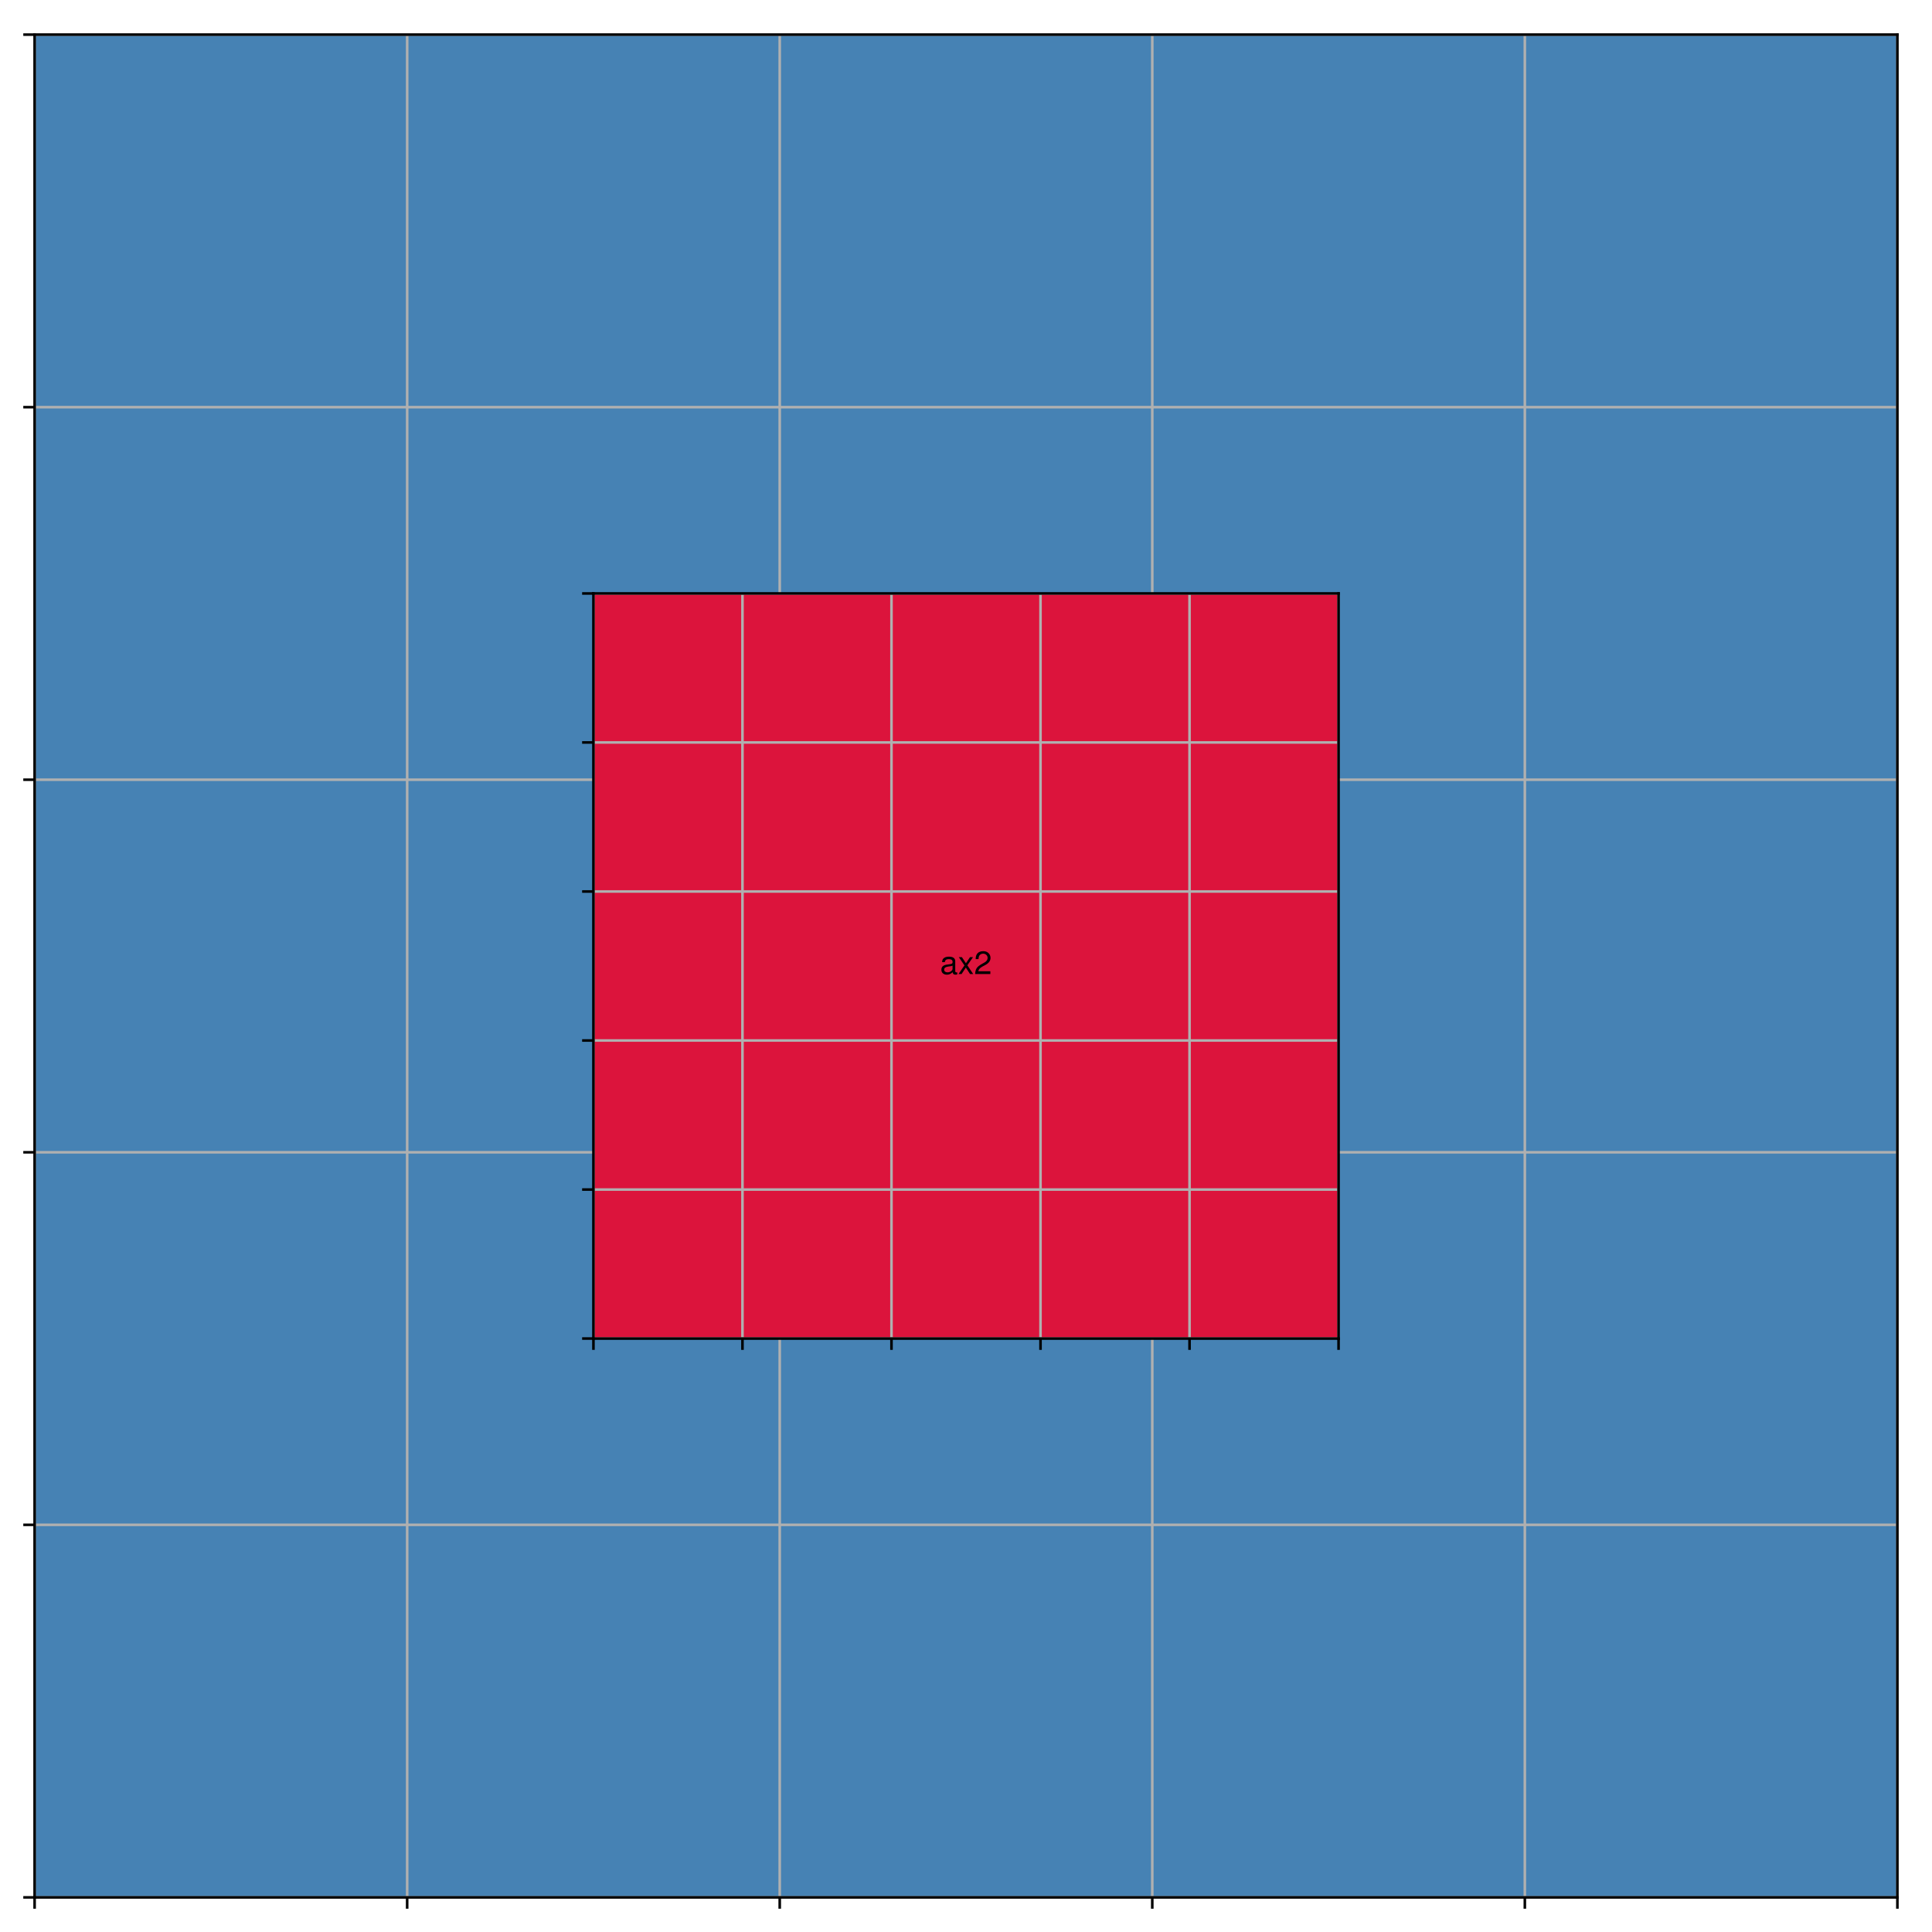
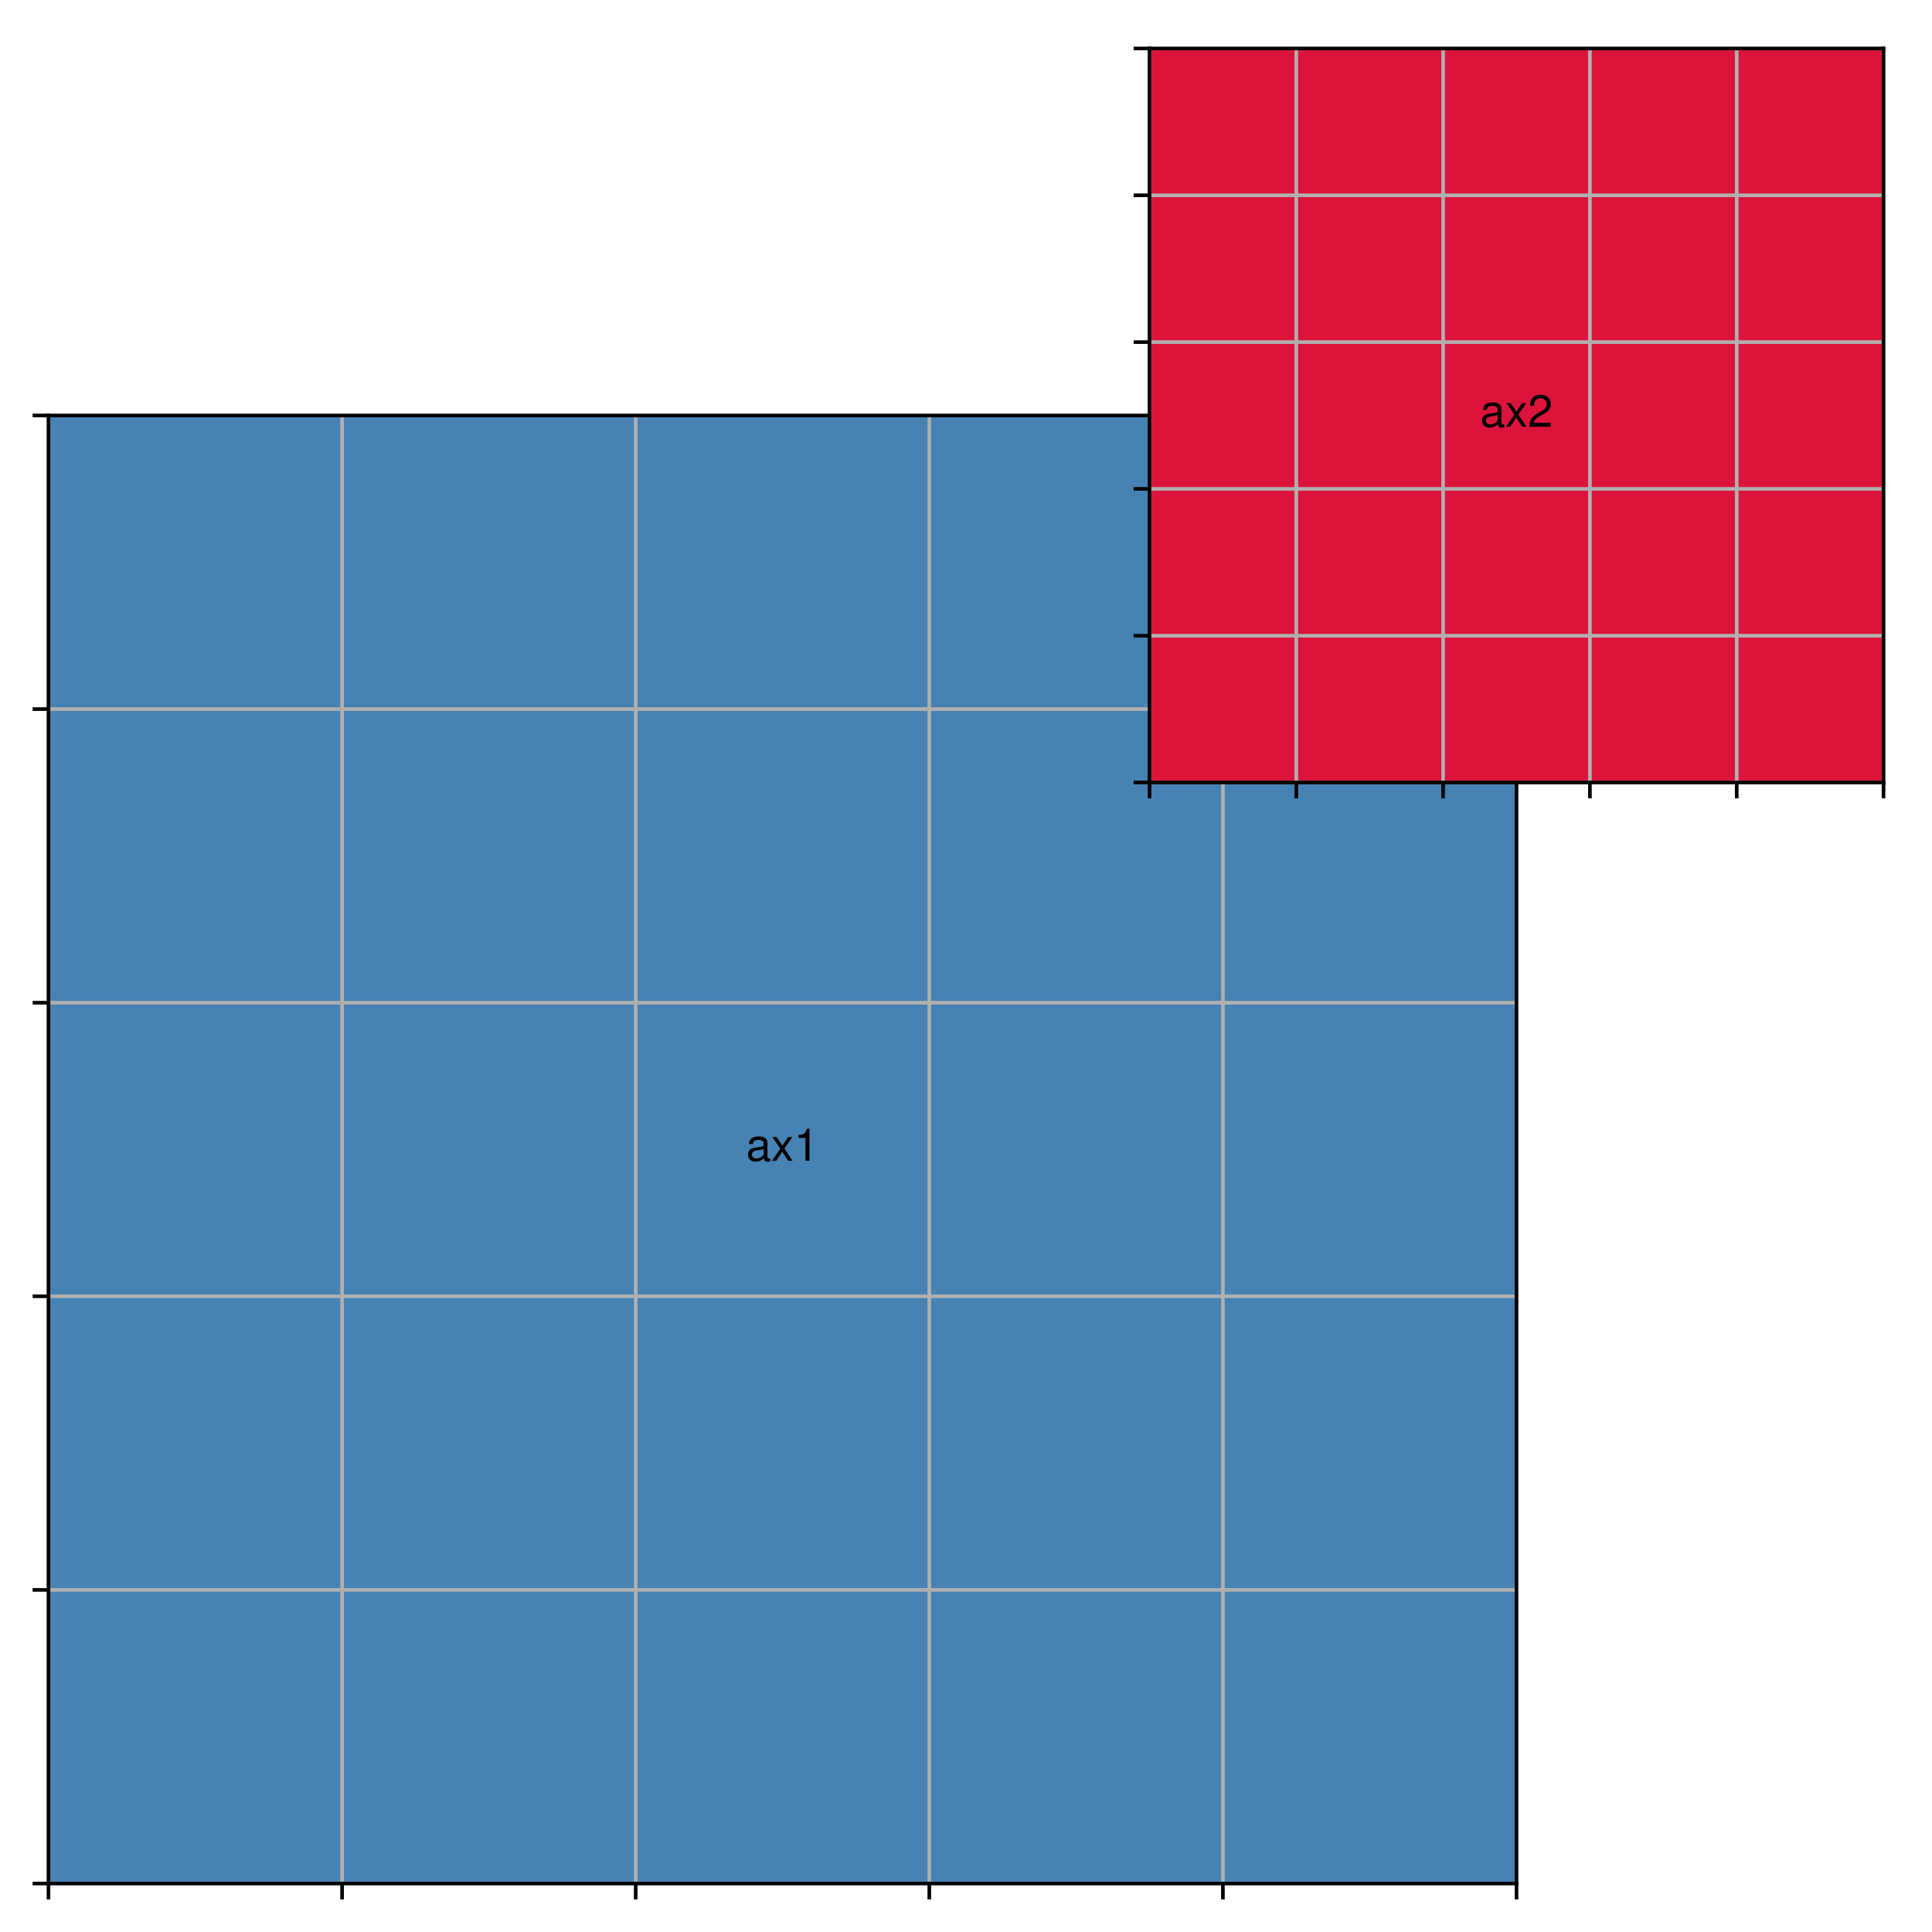
- <svg xmlns="http://www.w3.org/2000/svg" xmlns:xlink="http://www.w3.org/1999/xlink" height="597.4pt" version="1.1" viewBox="0 0 597.4 597.4" width="597.4pt">
+ <svg xmlns="http://www.w3.org/2000/svg" xmlns:xlink="http://www.w3.org/1999/xlink" height="426.4pt" version="1.1" viewBox="0 0 426.4 426.4" width="426.4pt">
  <defs>
    <style type="text/css">
*{stroke-linecap:butt;stroke-linejoin:round;}
  </style>
  </defs>
  <g id="figure_1">
    <g id="patch_1">
-       <path d="M 0 597.4  L 597.4 597.4  L 597.4 0  L 0 0  z " style="fill:#ffffff;" />
+       <path d="M 0 426.4  L 426.4 426.4  L 426.4 0  L 0 0  z " style="fill:#ffffff;" />
    </g>
    <g id="axes_1">
      <g id="patch_2">
-         <path d="M 10.7 586.7  L 586.7 586.7  L 586.7 10.7  L 10.7 10.7  z " style="fill:#4682b4;" />
+         <path d="M 10.7 415.7  L 334.7 415.7  L 334.7 91.7  L 10.7 91.7  z " style="fill:#4682b4;" />
      </g>
      <g id="matplotlib.axis_1">
        <g id="xtick_1">
          <g id="line2d_1">
-             <path clip-path="url(#p2cabdc0fdb)" d="M 10.7 586.7  L 10.7 10.7  " style="fill:none;stroke:#b0b0b0;stroke-linecap:square;stroke-width:0.8;" />
+             <path clip-path="url(#p61ecfcbfad)" d="M 10.7 415.7  L 10.7 91.7  " style="fill:none;stroke:#b0b0b0;stroke-linecap:square;stroke-width:0.8;" />
          </g>
          <g id="line2d_2">
            <defs>
-               <path d="M 0 0  L 0 3.5  " id="m3b915f42ea" style="stroke:#000000;stroke-width:0.8;" />
+               <path d="M 0 0  L 0 3.5  " id="md6c43d1b84" style="stroke:#000000;stroke-width:0.8;" />
            </defs>
            <g>
-               <use style="stroke:#000000;stroke-width:0.8;" x="10.7" xlink:href="#m3b915f42ea" y="586.7" />
+               <use style="stroke:#000000;stroke-width:0.8;" x="10.7" xlink:href="#md6c43d1b84" y="415.7" />
            </g>
          </g>
        </g>
        <g id="xtick_2">
          <g id="line2d_3">
-             <path clip-path="url(#p2cabdc0fdb)" d="M 125.9 586.7  L 125.9 10.7  " style="fill:none;stroke:#b0b0b0;stroke-linecap:square;stroke-width:0.8;" />
+             <path clip-path="url(#p61ecfcbfad)" d="M 75.5 415.7  L 75.5 91.7  " style="fill:none;stroke:#b0b0b0;stroke-linecap:square;stroke-width:0.8;" />
          </g>
          <g id="line2d_4">
            <g>
-               <use style="stroke:#000000;stroke-width:0.8;" x="125.9" xlink:href="#m3b915f42ea" y="586.7" />
+               <use style="stroke:#000000;stroke-width:0.8;" x="75.5" xlink:href="#md6c43d1b84" y="415.7" />
            </g>
          </g>
        </g>
        <g id="xtick_3">
          <g id="line2d_5">
-             <path clip-path="url(#p2cabdc0fdb)" d="M 241.1 586.7  L 241.1 10.7  " style="fill:none;stroke:#b0b0b0;stroke-linecap:square;stroke-width:0.8;" />
+             <path clip-path="url(#p61ecfcbfad)" d="M 140.3 415.7  L 140.3 91.7  " style="fill:none;stroke:#b0b0b0;stroke-linecap:square;stroke-width:0.8;" />
          </g>
          <g id="line2d_6">
            <g>
-               <use style="stroke:#000000;stroke-width:0.8;" x="241.1" xlink:href="#m3b915f42ea" y="586.7" />
+               <use style="stroke:#000000;stroke-width:0.8;" x="140.3" xlink:href="#md6c43d1b84" y="415.7" />
            </g>
          </g>
        </g>
        <g id="xtick_4">
          <g id="line2d_7">
-             <path clip-path="url(#p2cabdc0fdb)" d="M 356.3 586.7  L 356.3 10.7  " style="fill:none;stroke:#b0b0b0;stroke-linecap:square;stroke-width:0.8;" />
+             <path clip-path="url(#p61ecfcbfad)" d="M 205.1 415.7  L 205.1 91.7  " style="fill:none;stroke:#b0b0b0;stroke-linecap:square;stroke-width:0.8;" />
          </g>
          <g id="line2d_8">
            <g>
-               <use style="stroke:#000000;stroke-width:0.8;" x="356.3" xlink:href="#m3b915f42ea" y="586.7" />
+               <use style="stroke:#000000;stroke-width:0.8;" x="205.1" xlink:href="#md6c43d1b84" y="415.7" />
            </g>
          </g>
        </g>
        <g id="xtick_5">
          <g id="line2d_9">
-             <path clip-path="url(#p2cabdc0fdb)" d="M 471.5 586.7  L 471.5 10.7  " style="fill:none;stroke:#b0b0b0;stroke-linecap:square;stroke-width:0.8;" />
+             <path clip-path="url(#p61ecfcbfad)" d="M 269.9 415.7  L 269.9 91.7  " style="fill:none;stroke:#b0b0b0;stroke-linecap:square;stroke-width:0.8;" />
          </g>
          <g id="line2d_10">
            <g>
-               <use style="stroke:#000000;stroke-width:0.8;" x="471.5" xlink:href="#m3b915f42ea" y="586.7" />
+               <use style="stroke:#000000;stroke-width:0.8;" x="269.9" xlink:href="#md6c43d1b84" y="415.7" />
            </g>
          </g>
        </g>
        <g id="xtick_6">
          <g id="line2d_11">
-             <path clip-path="url(#p2cabdc0fdb)" d="M 586.7 586.7  L 586.7 10.7  " style="fill:none;stroke:#b0b0b0;stroke-linecap:square;stroke-width:0.8;" />
+             <path clip-path="url(#p61ecfcbfad)" d="M 334.7 415.7  L 334.7 91.7  " style="fill:none;stroke:#b0b0b0;stroke-linecap:square;stroke-width:0.8;" />
          </g>
          <g id="line2d_12">
            <g>
-               <use style="stroke:#000000;stroke-width:0.8;" x="586.7" xlink:href="#m3b915f42ea" y="586.7" />
+               <use style="stroke:#000000;stroke-width:0.8;" x="334.7" xlink:href="#md6c43d1b84" y="415.7" />
            </g>
          </g>
        </g>
      </g>
      <g id="matplotlib.axis_2">
        <g id="ytick_1">
          <g id="line2d_13">
-             <path clip-path="url(#p2cabdc0fdb)" d="M 10.7 586.7  L 586.7 586.7  " style="fill:none;stroke:#b0b0b0;stroke-linecap:square;stroke-width:0.8;" />
+             <path clip-path="url(#p61ecfcbfad)" d="M 10.7 415.7  L 334.7 415.7  " style="fill:none;stroke:#b0b0b0;stroke-linecap:square;stroke-width:0.8;" />
          </g>
          <g id="line2d_14">
            <defs>
-               <path d="M 0 0  L -3.5 0  " id="m1c19b76065" style="stroke:#000000;stroke-width:0.8;" />
+               <path d="M 0 0  L -3.5 0  " id="m3d52197b10" style="stroke:#000000;stroke-width:0.8;" />
            </defs>
            <g>
-               <use style="stroke:#000000;stroke-width:0.8;" x="10.7" xlink:href="#m1c19b76065" y="586.7" />
+               <use style="stroke:#000000;stroke-width:0.8;" x="10.7" xlink:href="#m3d52197b10" y="415.7" />
            </g>
          </g>
        </g>
        <g id="ytick_2">
          <g id="line2d_15">
-             <path clip-path="url(#p2cabdc0fdb)" d="M 10.7 471.5  L 586.7 471.5  " style="fill:none;stroke:#b0b0b0;stroke-linecap:square;stroke-width:0.8;" />
+             <path clip-path="url(#p61ecfcbfad)" d="M 10.7 350.9  L 334.7 350.9  " style="fill:none;stroke:#b0b0b0;stroke-linecap:square;stroke-width:0.8;" />
          </g>
          <g id="line2d_16">
            <g>
-               <use style="stroke:#000000;stroke-width:0.8;" x="10.7" xlink:href="#m1c19b76065" y="471.5" />
+               <use style="stroke:#000000;stroke-width:0.8;" x="10.7" xlink:href="#m3d52197b10" y="350.9" />
            </g>
          </g>
        </g>
        <g id="ytick_3">
          <g id="line2d_17">
-             <path clip-path="url(#p2cabdc0fdb)" d="M 10.7 356.3  L 586.7 356.3  " style="fill:none;stroke:#b0b0b0;stroke-linecap:square;stroke-width:0.8;" />
+             <path clip-path="url(#p61ecfcbfad)" d="M 10.7 286.1  L 334.7 286.1  " style="fill:none;stroke:#b0b0b0;stroke-linecap:square;stroke-width:0.8;" />
          </g>
          <g id="line2d_18">
            <g>
-               <use style="stroke:#000000;stroke-width:0.8;" x="10.7" xlink:href="#m1c19b76065" y="356.3" />
+               <use style="stroke:#000000;stroke-width:0.8;" x="10.7" xlink:href="#m3d52197b10" y="286.1" />
            </g>
          </g>
        </g>
        <g id="ytick_4">
          <g id="line2d_19">
-             <path clip-path="url(#p2cabdc0fdb)" d="M 10.7 241.1  L 586.7 241.1  " style="fill:none;stroke:#b0b0b0;stroke-linecap:square;stroke-width:0.8;" />
+             <path clip-path="url(#p61ecfcbfad)" d="M 10.7 221.3  L 334.7 221.3  " style="fill:none;stroke:#b0b0b0;stroke-linecap:square;stroke-width:0.8;" />
          </g>
          <g id="line2d_20">
            <g>
-               <use style="stroke:#000000;stroke-width:0.8;" x="10.7" xlink:href="#m1c19b76065" y="241.1" />
+               <use style="stroke:#000000;stroke-width:0.8;" x="10.7" xlink:href="#m3d52197b10" y="221.3" />
            </g>
          </g>
        </g>
        <g id="ytick_5">
          <g id="line2d_21">
-             <path clip-path="url(#p2cabdc0fdb)" d="M 10.7 125.9  L 586.7 125.9  " style="fill:none;stroke:#b0b0b0;stroke-linecap:square;stroke-width:0.8;" />
+             <path clip-path="url(#p61ecfcbfad)" d="M 10.7 156.5  L 334.7 156.5  " style="fill:none;stroke:#b0b0b0;stroke-linecap:square;stroke-width:0.8;" />
          </g>
          <g id="line2d_22">
            <g>
-               <use style="stroke:#000000;stroke-width:0.8;" x="10.7" xlink:href="#m1c19b76065" y="125.9" />
+               <use style="stroke:#000000;stroke-width:0.8;" x="10.7" xlink:href="#m3d52197b10" y="156.5" />
            </g>
          </g>
        </g>
        <g id="ytick_6">
          <g id="line2d_23">
-             <path clip-path="url(#p2cabdc0fdb)" d="M 10.7 10.7  L 586.7 10.7  " style="fill:none;stroke:#b0b0b0;stroke-linecap:square;stroke-width:0.8;" />
+             <path clip-path="url(#p61ecfcbfad)" d="M 10.7 91.7  L 334.7 91.7  " style="fill:none;stroke:#b0b0b0;stroke-linecap:square;stroke-width:0.8;" />
          </g>
          <g id="line2d_24">
            <g>
-               <use style="stroke:#000000;stroke-width:0.8;" x="10.7" xlink:href="#m1c19b76065" y="10.7" />
+               <use style="stroke:#000000;stroke-width:0.8;" x="10.7" xlink:href="#m3d52197b10" y="91.7" />
            </g>
          </g>
        </g>
      </g>
      <g id="patch_3">
-         <path d="M 10.7 586.7  L 10.7 10.7  " style="fill:none;stroke:#000000;stroke-linecap:square;stroke-linejoin:miter;stroke-width:0.8;" />
+         <path d="M 10.7 415.7  L 10.7 91.7  " style="fill:none;stroke:#000000;stroke-linecap:square;stroke-linejoin:miter;stroke-width:0.8;" />
      </g>
      <g id="patch_4">
-         <path d="M 586.7 586.7  L 586.7 10.7  " style="fill:none;stroke:#000000;stroke-linecap:square;stroke-linejoin:miter;stroke-width:0.8;" />
+         <path d="M 334.7 415.7  L 334.7 91.7  " style="fill:none;stroke:#000000;stroke-linecap:square;stroke-linejoin:miter;stroke-width:0.8;" />
      </g>
      <g id="patch_5">
-         <path d="M 10.7 586.7  L 586.7 586.7  " style="fill:none;stroke:#000000;stroke-linecap:square;stroke-linejoin:miter;stroke-width:0.8;" />
+         <path d="M 10.7 415.7  L 334.7 415.7  " style="fill:none;stroke:#000000;stroke-linecap:square;stroke-linejoin:miter;stroke-width:0.8;" />
      </g>
      <g id="patch_6">
-         <path d="M 10.7 10.7  L 586.7 10.7  " style="fill:none;stroke:#000000;stroke-linecap:square;stroke-linejoin:miter;stroke-width:0.8;" />
+         <path d="M 10.7 91.7  L 334.7 91.7  " style="fill:none;stroke:#000000;stroke-linecap:square;stroke-linejoin:miter;stroke-width:0.8;" />
      </g>
      <g id="text_1">
        <defs>
          <path d="M 53.5 5.203  C 52.594 5 52.203 5 51.703 5  C 48.797 5 47.203 6.484 47.203 9.078  L 47.203 39.766  C 47.203 49.016 40.406 54 27.5 54  C 19.906 54 13.594 51.812 10.094 47.906  C 7.703 45.203 6.703 42.219 6.5 37.031  L 14.906 37.031  C 15.594 43.391 19.406 46.281 27.203 46.281  C 34.703 46.281 38.906 43.484 38.906 38.516  L 38.906 36.328  C 38.906 32.828 36.797 31.344 30.203 30.547  C 18.406 29.062 16.594 28.656 13.406 27.359  C 7.297 24.875 4.203 20.188 4.203 13.422  C 4.203 3.969 10.797 -2 21.406 -2  C 28 -2 33.297 0.297 39.203 5.703  C 39.797 0.391 42.406 -2 47.797 -2  C 49.5 -2 50.797 -1.812 53.5 -1.094  z M 38.906 16.75  C 38.906 13.953 38.094 12.266 35.594 9.984  C 32.203 6.891 28.094 5.312 23.203 5.312  C 16.703 5.312 12.906 8.391 12.906 13.656  C 12.906 19.141 16.594 21.922 25.5 23.219  C 34.297 24.406 36.094 24.812 38.906 26.094  z " id="Nimbus_Sans_L_Regular-97" />
          <path d="M 29.203 27.141  L 46.797 52.484  L 37.406 52.484  L 24.797 33.453  L 12.203 52.484  L 2.703 52.484  L 20.203 26.75  L 1.703 0  L 11.203 0  L 24.5 20.125  L 37.594 0  L 47.297 0  z " id="Nimbus_Sans_L_Regular-120" />
          <path d="M 25.906 50.594  L 25.906 0  L 34.703 0  L 34.703 71.016  L 28.906 71.016  C 25.797 60.109 23.797 58.609 10.203 56.906  L 10.203 50.594  z " id="Nimbus_Sans_L_Regular-49" />
        </defs>
-         <g transform="translate(290.6702 301.1882)scale(0.1 -0.1)">
+         <g transform="translate(164.6702 256.1882)scale(0.1 -0.1)">
          <use transform="scale(0.996264)" xlink:href="#Nimbus_Sans_L_Regular-97" />
          <use transform="translate(55.39168 0)scale(0.996264)" xlink:href="#Nimbus_Sans_L_Regular-120" />
          <use transform="translate(105.2049 0)scale(0.996264)" xlink:href="#Nimbus_Sans_L_Regular-49" />
        </g>
      </g>
    </g>
    <g id="axes_2">
      <g id="patch_7">
-         <path d="M 183.5 413.9  L 413.9 413.9  L 413.9 183.5  L 183.5 183.5  z " style="fill:#dc143c;" />
+         <path d="M 253.7 172.7  L 415.7 172.7  L 415.7 10.7  L 253.7 10.7  z " style="fill:#dc143c;" />
      </g>
      <g id="matplotlib.axis_3">
        <g id="xtick_7">
          <g id="line2d_25">
-             <path clip-path="url(#pa712b88092)" d="M 183.5 413.9  L 183.5 183.5  " style="fill:none;stroke:#b0b0b0;stroke-linecap:square;stroke-width:0.8;" />
+             <path clip-path="url(#pd425146bec)" d="M 253.7 172.7  L 253.7 10.7  " style="fill:none;stroke:#b0b0b0;stroke-linecap:square;stroke-width:0.8;" />
          </g>
          <g id="line2d_26">
            <g>
-               <use style="stroke:#000000;stroke-width:0.8;" x="183.5" xlink:href="#m3b915f42ea" y="413.9" />
+               <use style="stroke:#000000;stroke-width:0.8;" x="253.7" xlink:href="#md6c43d1b84" y="172.7" />
            </g>
          </g>
        </g>
        <g id="xtick_8">
          <g id="line2d_27">
-             <path clip-path="url(#pa712b88092)" d="M 229.58 413.9  L 229.58 183.5  " style="fill:none;stroke:#b0b0b0;stroke-linecap:square;stroke-width:0.8;" />
+             <path clip-path="url(#pd425146bec)" d="M 286.1 172.7  L 286.1 10.7  " style="fill:none;stroke:#b0b0b0;stroke-linecap:square;stroke-width:0.8;" />
          </g>
          <g id="line2d_28">
            <g>
-               <use style="stroke:#000000;stroke-width:0.8;" x="229.58" xlink:href="#m3b915f42ea" y="413.9" />
+               <use style="stroke:#000000;stroke-width:0.8;" x="286.1" xlink:href="#md6c43d1b84" y="172.7" />
            </g>
          </g>
        </g>
        <g id="xtick_9">
          <g id="line2d_29">
-             <path clip-path="url(#pa712b88092)" d="M 275.66 413.9  L 275.66 183.5  " style="fill:none;stroke:#b0b0b0;stroke-linecap:square;stroke-width:0.8;" />
+             <path clip-path="url(#pd425146bec)" d="M 318.5 172.7  L 318.5 10.7  " style="fill:none;stroke:#b0b0b0;stroke-linecap:square;stroke-width:0.8;" />
          </g>
          <g id="line2d_30">
            <g>
-               <use style="stroke:#000000;stroke-width:0.8;" x="275.66" xlink:href="#m3b915f42ea" y="413.9" />
+               <use style="stroke:#000000;stroke-width:0.8;" x="318.5" xlink:href="#md6c43d1b84" y="172.7" />
            </g>
          </g>
        </g>
        <g id="xtick_10">
          <g id="line2d_31">
-             <path clip-path="url(#pa712b88092)" d="M 321.74 413.9  L 321.74 183.5  " style="fill:none;stroke:#b0b0b0;stroke-linecap:square;stroke-width:0.8;" />
+             <path clip-path="url(#pd425146bec)" d="M 350.9 172.7  L 350.9 10.7  " style="fill:none;stroke:#b0b0b0;stroke-linecap:square;stroke-width:0.8;" />
          </g>
          <g id="line2d_32">
            <g>
-               <use style="stroke:#000000;stroke-width:0.8;" x="321.74" xlink:href="#m3b915f42ea" y="413.9" />
+               <use style="stroke:#000000;stroke-width:0.8;" x="350.9" xlink:href="#md6c43d1b84" y="172.7" />
            </g>
          </g>
        </g>
        <g id="xtick_11">
          <g id="line2d_33">
-             <path clip-path="url(#pa712b88092)" d="M 367.82 413.9  L 367.82 183.5  " style="fill:none;stroke:#b0b0b0;stroke-linecap:square;stroke-width:0.8;" />
+             <path clip-path="url(#pd425146bec)" d="M 383.3 172.7  L 383.3 10.7  " style="fill:none;stroke:#b0b0b0;stroke-linecap:square;stroke-width:0.8;" />
          </g>
          <g id="line2d_34">
            <g>
-               <use style="stroke:#000000;stroke-width:0.8;" x="367.82" xlink:href="#m3b915f42ea" y="413.9" />
+               <use style="stroke:#000000;stroke-width:0.8;" x="383.3" xlink:href="#md6c43d1b84" y="172.7" />
            </g>
          </g>
        </g>
        <g id="xtick_12">
          <g id="line2d_35">
-             <path clip-path="url(#pa712b88092)" d="M 413.9 413.9  L 413.9 183.5  " style="fill:none;stroke:#b0b0b0;stroke-linecap:square;stroke-width:0.8;" />
+             <path clip-path="url(#pd425146bec)" d="M 415.7 172.7  L 415.7 10.7  " style="fill:none;stroke:#b0b0b0;stroke-linecap:square;stroke-width:0.8;" />
          </g>
          <g id="line2d_36">
            <g>
-               <use style="stroke:#000000;stroke-width:0.8;" x="413.9" xlink:href="#m3b915f42ea" y="413.9" />
+               <use style="stroke:#000000;stroke-width:0.8;" x="415.7" xlink:href="#md6c43d1b84" y="172.7" />
            </g>
          </g>
        </g>
      </g>
      <g id="matplotlib.axis_4">
        <g id="ytick_7">
          <g id="line2d_37">
-             <path clip-path="url(#pa712b88092)" d="M 183.5 413.9  L 413.9 413.9  " style="fill:none;stroke:#b0b0b0;stroke-linecap:square;stroke-width:0.8;" />
+             <path clip-path="url(#pd425146bec)" d="M 253.7 172.7  L 415.7 172.7  " style="fill:none;stroke:#b0b0b0;stroke-linecap:square;stroke-width:0.8;" />
          </g>
          <g id="line2d_38">
            <g>
-               <use style="stroke:#000000;stroke-width:0.8;" x="183.5" xlink:href="#m1c19b76065" y="413.9" />
+               <use style="stroke:#000000;stroke-width:0.8;" x="253.7" xlink:href="#m3d52197b10" y="172.7" />
            </g>
          </g>
        </g>
        <g id="ytick_8">
          <g id="line2d_39">
-             <path clip-path="url(#pa712b88092)" d="M 183.5 367.82  L 413.9 367.82  " style="fill:none;stroke:#b0b0b0;stroke-linecap:square;stroke-width:0.8;" />
+             <path clip-path="url(#pd425146bec)" d="M 253.7 140.3  L 415.7 140.3  " style="fill:none;stroke:#b0b0b0;stroke-linecap:square;stroke-width:0.8;" />
          </g>
          <g id="line2d_40">
            <g>
-               <use style="stroke:#000000;stroke-width:0.8;" x="183.5" xlink:href="#m1c19b76065" y="367.82" />
+               <use style="stroke:#000000;stroke-width:0.8;" x="253.7" xlink:href="#m3d52197b10" y="140.3" />
            </g>
          </g>
        </g>
        <g id="ytick_9">
          <g id="line2d_41">
-             <path clip-path="url(#pa712b88092)" d="M 183.5 321.74  L 413.9 321.74  " style="fill:none;stroke:#b0b0b0;stroke-linecap:square;stroke-width:0.8;" />
+             <path clip-path="url(#pd425146bec)" d="M 253.7 107.9  L 415.7 107.9  " style="fill:none;stroke:#b0b0b0;stroke-linecap:square;stroke-width:0.8;" />
          </g>
          <g id="line2d_42">
            <g>
-               <use style="stroke:#000000;stroke-width:0.8;" x="183.5" xlink:href="#m1c19b76065" y="321.74" />
+               <use style="stroke:#000000;stroke-width:0.8;" x="253.7" xlink:href="#m3d52197b10" y="107.9" />
            </g>
          </g>
        </g>
        <g id="ytick_10">
          <g id="line2d_43">
-             <path clip-path="url(#pa712b88092)" d="M 183.5 275.66  L 413.9 275.66  " style="fill:none;stroke:#b0b0b0;stroke-linecap:square;stroke-width:0.8;" />
+             <path clip-path="url(#pd425146bec)" d="M 253.7 75.5  L 415.7 75.5  " style="fill:none;stroke:#b0b0b0;stroke-linecap:square;stroke-width:0.8;" />
          </g>
          <g id="line2d_44">
            <g>
-               <use style="stroke:#000000;stroke-width:0.8;" x="183.5" xlink:href="#m1c19b76065" y="275.66" />
+               <use style="stroke:#000000;stroke-width:0.8;" x="253.7" xlink:href="#m3d52197b10" y="75.5" />
            </g>
          </g>
        </g>
        <g id="ytick_11">
          <g id="line2d_45">
-             <path clip-path="url(#pa712b88092)" d="M 183.5 229.58  L 413.9 229.58  " style="fill:none;stroke:#b0b0b0;stroke-linecap:square;stroke-width:0.8;" />
+             <path clip-path="url(#pd425146bec)" d="M 253.7 43.1  L 415.7 43.1  " style="fill:none;stroke:#b0b0b0;stroke-linecap:square;stroke-width:0.8;" />
          </g>
          <g id="line2d_46">
            <g>
-               <use style="stroke:#000000;stroke-width:0.8;" x="183.5" xlink:href="#m1c19b76065" y="229.58" />
+               <use style="stroke:#000000;stroke-width:0.8;" x="253.7" xlink:href="#m3d52197b10" y="43.1" />
            </g>
          </g>
        </g>
        <g id="ytick_12">
          <g id="line2d_47">
-             <path clip-path="url(#pa712b88092)" d="M 183.5 183.5  L 413.9 183.5  " style="fill:none;stroke:#b0b0b0;stroke-linecap:square;stroke-width:0.8;" />
+             <path clip-path="url(#pd425146bec)" d="M 253.7 10.7  L 415.7 10.7  " style="fill:none;stroke:#b0b0b0;stroke-linecap:square;stroke-width:0.8;" />
          </g>
          <g id="line2d_48">
            <g>
-               <use style="stroke:#000000;stroke-width:0.8;" x="183.5" xlink:href="#m1c19b76065" y="183.5" />
+               <use style="stroke:#000000;stroke-width:0.8;" x="253.7" xlink:href="#m3d52197b10" y="10.7" />
            </g>
          </g>
        </g>
      </g>
      <g id="patch_8">
-         <path d="M 183.5 413.9  L 183.5 183.5  " style="fill:none;stroke:#000000;stroke-linecap:square;stroke-linejoin:miter;stroke-width:0.8;" />
+         <path d="M 253.7 172.7  L 253.7 10.7  " style="fill:none;stroke:#000000;stroke-linecap:square;stroke-linejoin:miter;stroke-width:0.8;" />
      </g>
      <g id="patch_9">
-         <path d="M 413.9 413.9  L 413.9 183.5  " style="fill:none;stroke:#000000;stroke-linecap:square;stroke-linejoin:miter;stroke-width:0.8;" />
+         <path d="M 415.7 172.7  L 415.7 10.7  " style="fill:none;stroke:#000000;stroke-linecap:square;stroke-linejoin:miter;stroke-width:0.8;" />
      </g>
      <g id="patch_10">
-         <path d="M 183.5 413.9  L 413.9 413.9  " style="fill:none;stroke:#000000;stroke-linecap:square;stroke-linejoin:miter;stroke-width:0.8;" />
+         <path d="M 253.7 172.7  L 415.7 172.7  " style="fill:none;stroke:#000000;stroke-linecap:square;stroke-linejoin:miter;stroke-width:0.8;" />
      </g>
      <g id="patch_11">
-         <path d="M 183.5 183.5  L 413.9 183.5  " style="fill:none;stroke:#000000;stroke-linecap:square;stroke-linejoin:miter;stroke-width:0.8;" />
+         <path d="M 253.7 10.7  L 415.7 10.7  " style="fill:none;stroke:#000000;stroke-linecap:square;stroke-linejoin:miter;stroke-width:0.8;" />
      </g>
      <g id="text_2">
        <defs>
          <path d="M 50.594 8.719  L 13.297 8.719  C 14.203 14.531 17.406 18.234 26.094 23.344  L 36.094 28.75  C 46 34.156 51.094 41.453 51.094 50.172  C 51.094 56.078 48.703 61.594 44.5 65.391  C 40.297 69.203 35.094 71 28.406 71  C 19.406 71 12.703 67.797 8.797 61.797  C 6.297 57.984 5.203 53.578 5 46.359  L 13.797 46.359  C 14.094 51.172 14.703 54.078 15.906 56.375  C 18.203 60.688 22.797 63.297 28.094 63.297  C 36.094 63.297 42.094 57.578 42.094 49.969  C 42.094 44.359 38.797 39.547 32.5 35.953  L 23.297 30.75  C 8.5 22.344 4.203 15.625 3.406 0  L 50.594 0  z " id="Nimbus_Sans_L_Regular-50" />
        </defs>
-         <g transform="translate(290.6702 301.1882)scale(0.1 -0.1)">
+         <g transform="translate(326.6702 94.18817)scale(0.1 -0.1)">
          <use transform="scale(0.996264)" xlink:href="#Nimbus_Sans_L_Regular-97" />
          <use transform="translate(55.39168 0)scale(0.996264)" xlink:href="#Nimbus_Sans_L_Regular-120" />
          <use transform="translate(105.2049 0)scale(0.996264)" xlink:href="#Nimbus_Sans_L_Regular-50" />
        </g>
      </g>
    </g>
  </g>
  <defs>
-     <clipPath id="p2cabdc0fdb">
-       <rect height="576" width="576" x="10.7" y="10.7" />
+     <clipPath id="p61ecfcbfad">
+       <rect height="324" width="324" x="10.7" y="91.7" />
    </clipPath>
-     <clipPath id="pa712b88092">
-       <rect height="230.4" width="230.4" x="183.5" y="183.5" />
+     <clipPath id="pd425146bec">
+       <rect height="162" width="162" x="253.7" y="10.7" />
    </clipPath>
  </defs>
</svg>
